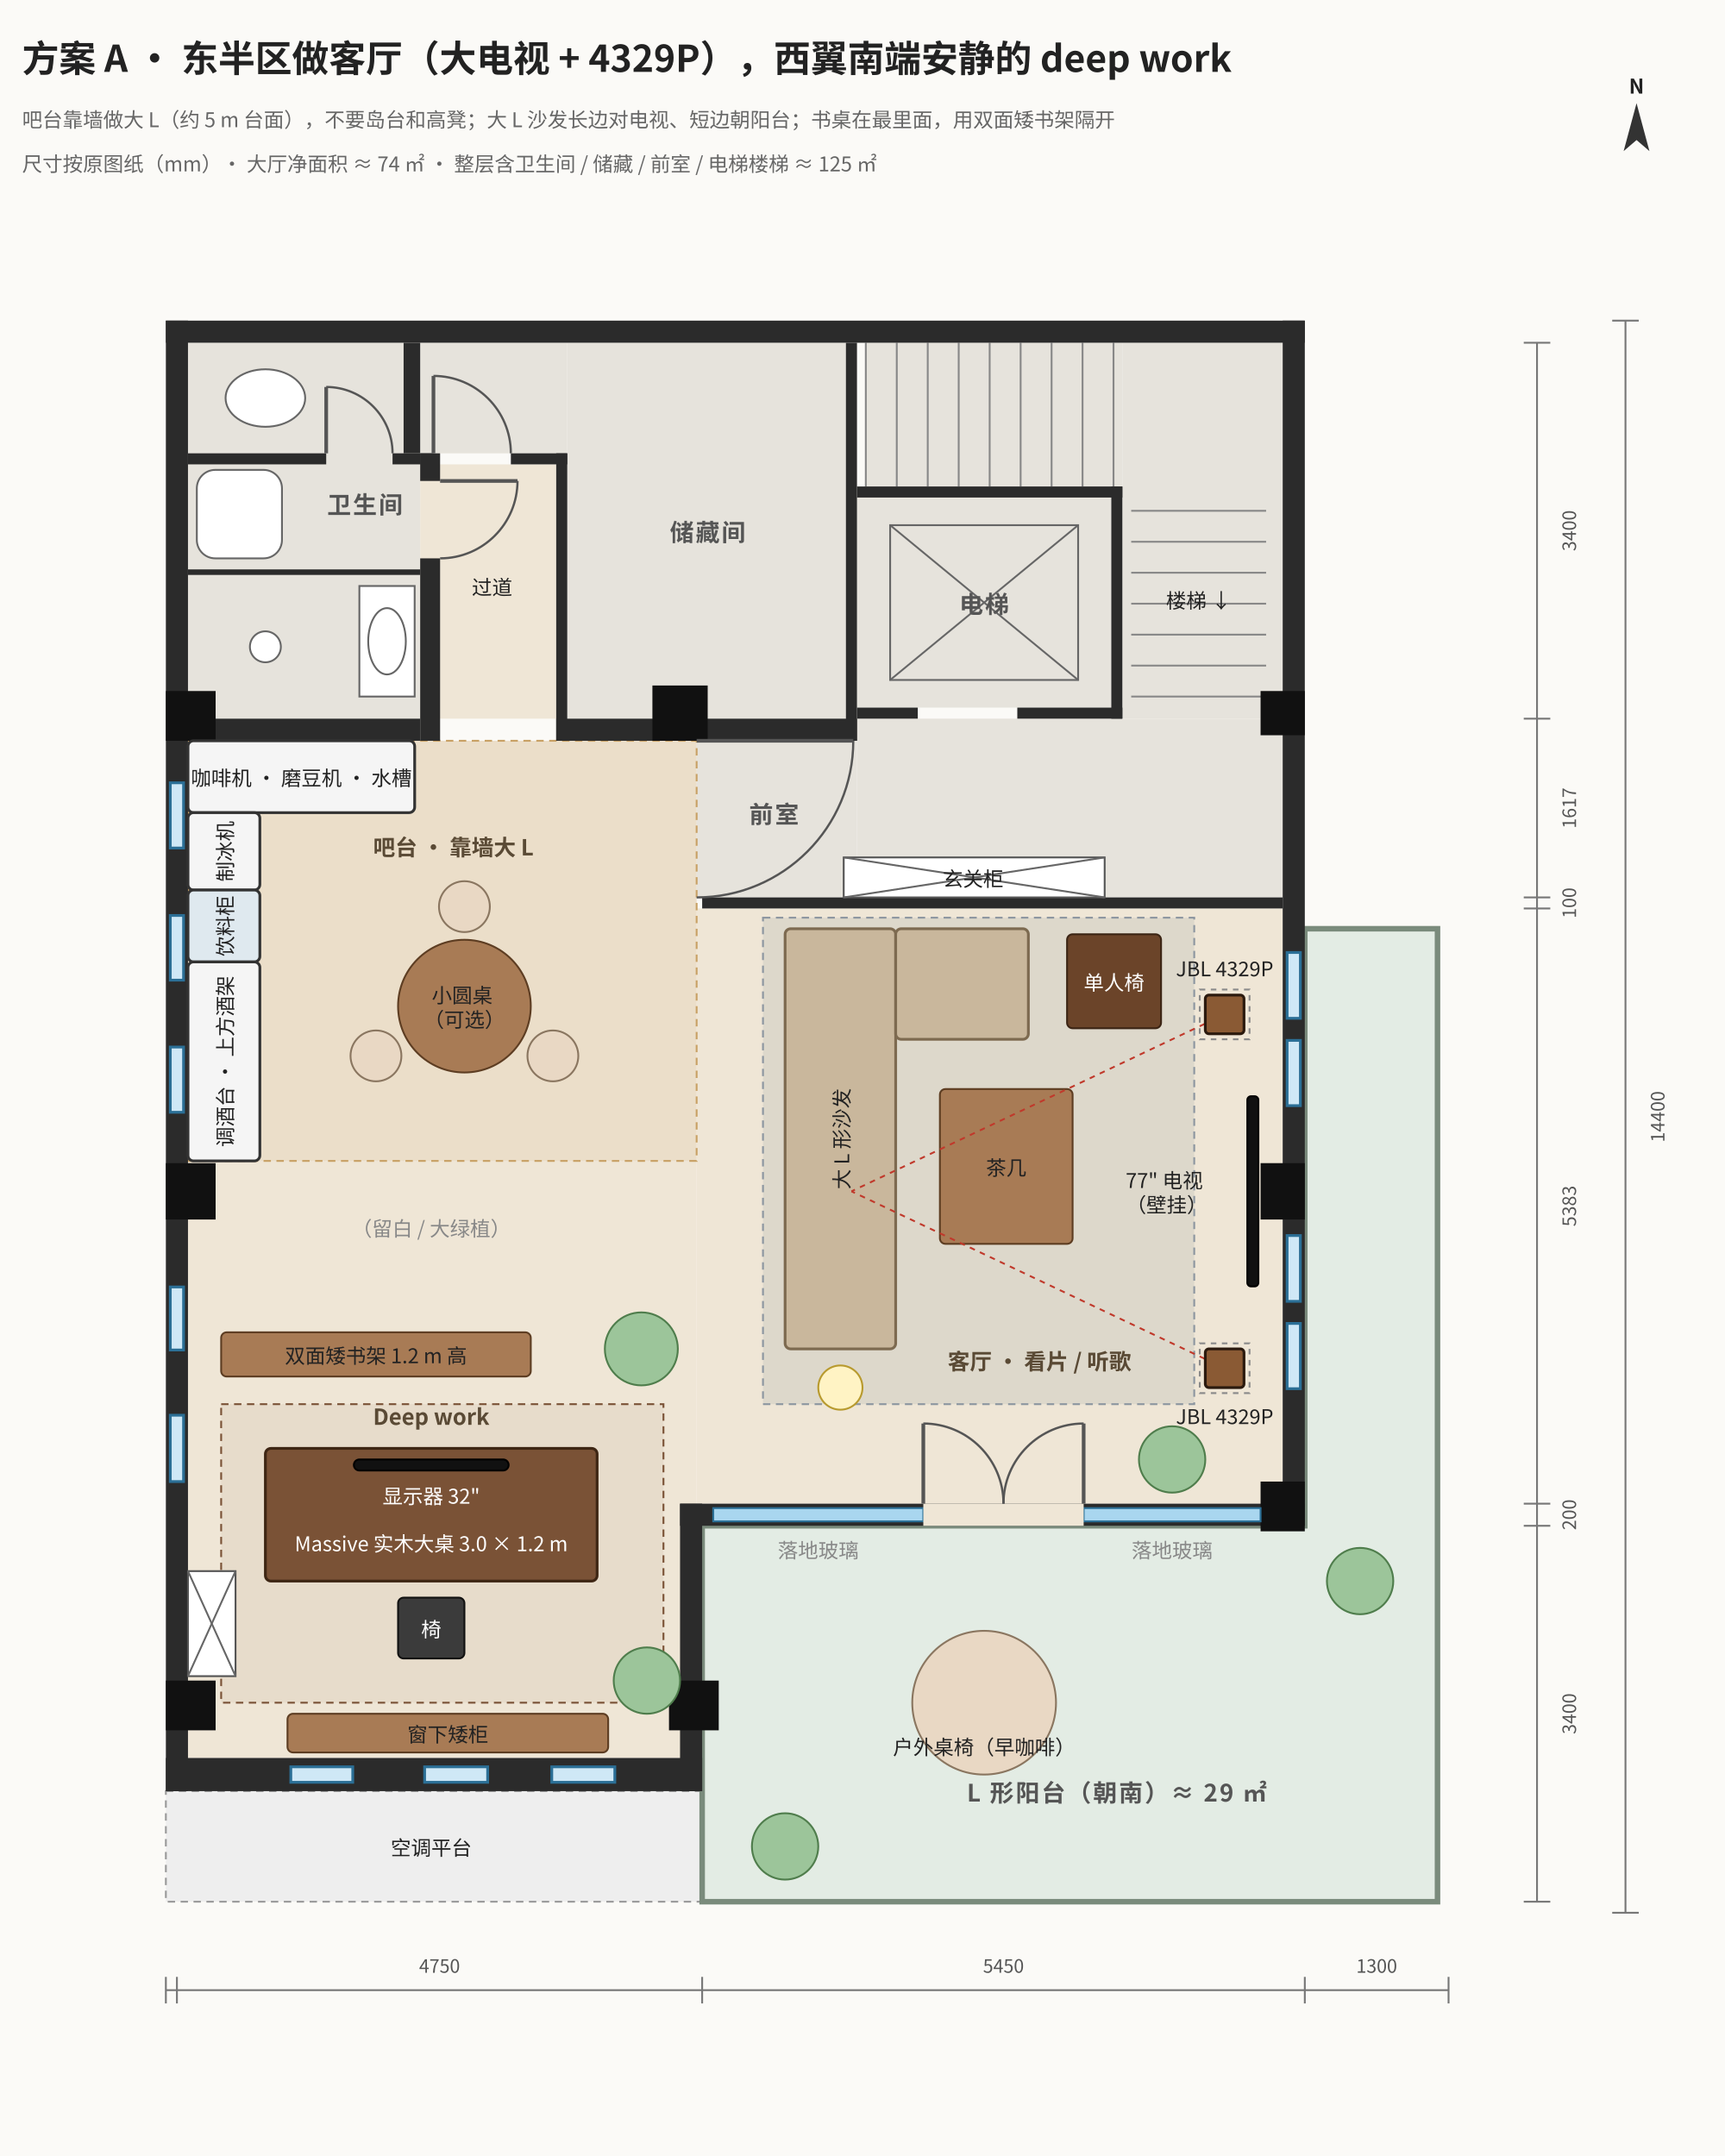
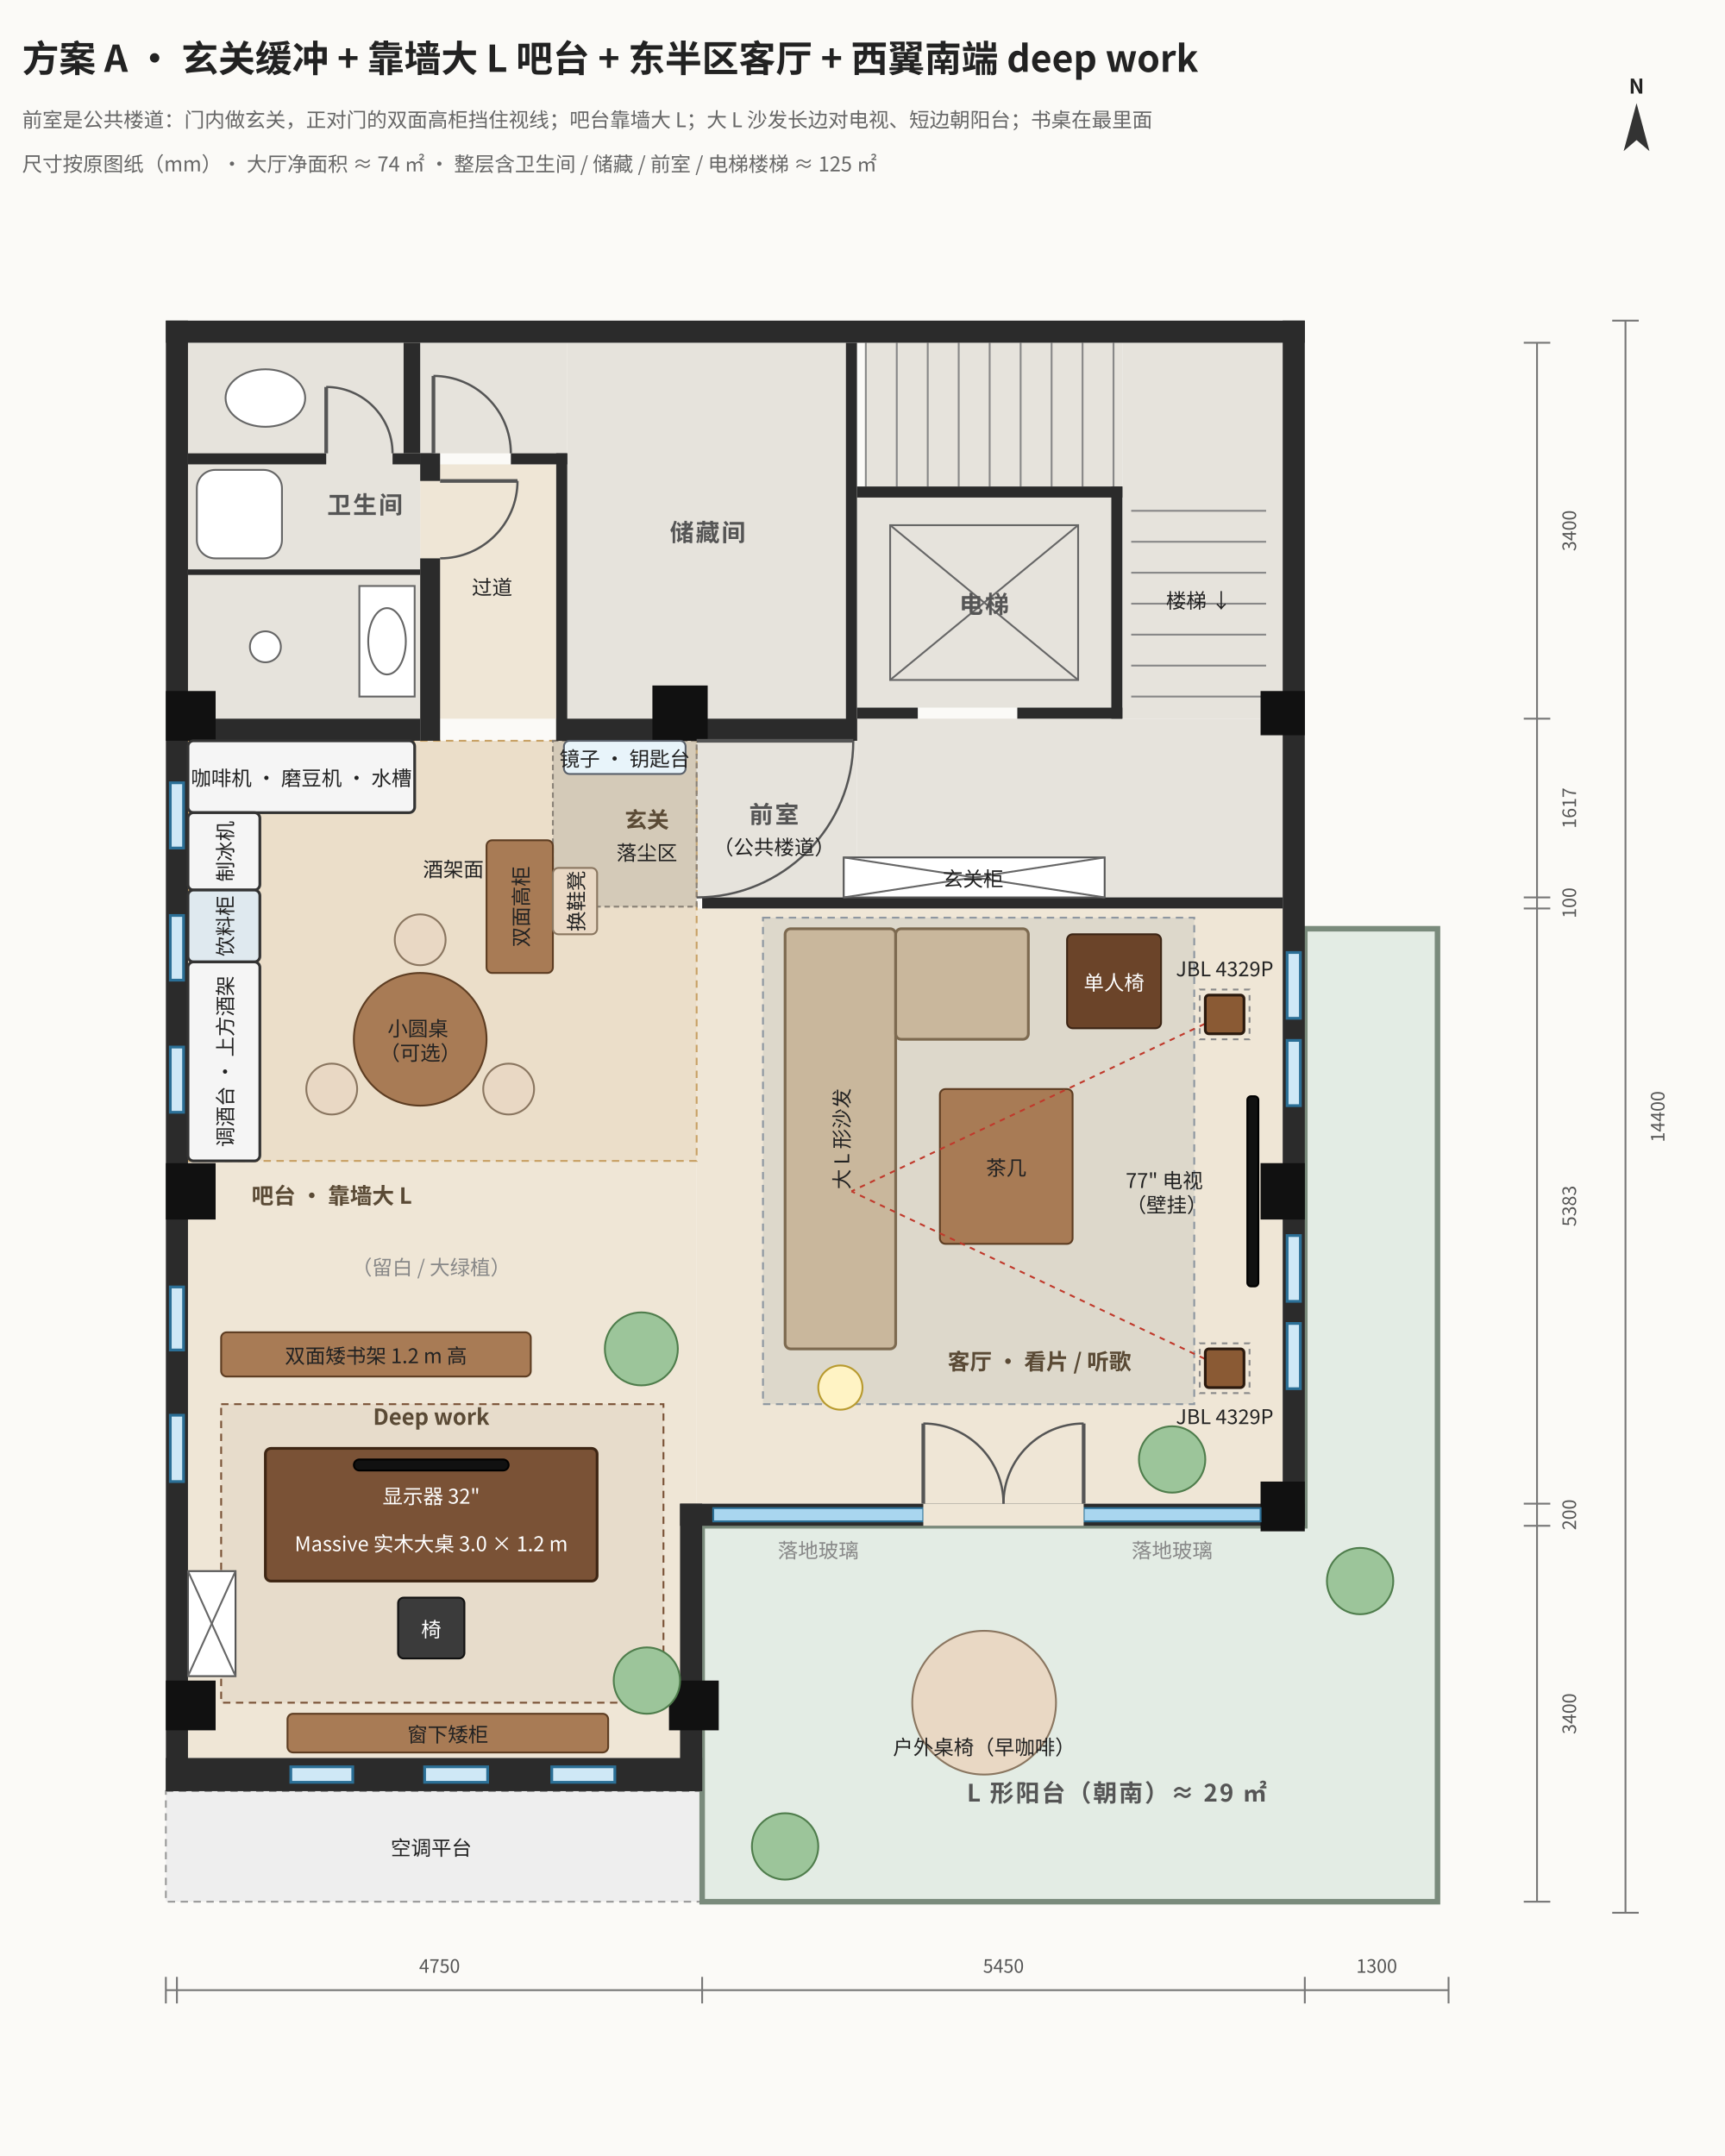
<svg xmlns="http://www.w3.org/2000/svg" viewBox="-90 -174 936 1170" width="936" height="1170">
  <style>
  .bg{fill:#fbfaf7}
  .floor{fill:#efe6d6}
  .annex{fill:#e6e3dc}
  .balcony{fill:#e3ece4;stroke:#7a8b7c;stroke-width:3}
  .platform{fill:#eeeeee;stroke:#9a9a9a;stroke-width:1;stroke-dasharray:4 3}
  .wall{fill:#2b2b2b}
  .column{fill:#111}
  .window{fill:#cfe8f6;stroke:#2b6f96;stroke-width:1.5}
  .glass{fill:#a9d6ef;stroke:#2b6f96;stroke-width:1}
  .door{fill:none;stroke:#555;stroke-width:1.2}
  .door-leaf{stroke:#555;stroke-width:2}
  .tread{stroke:#888;stroke-width:1}
  .lift{fill:none;stroke:#666;stroke-width:1}
  .fixture{fill:#fff;stroke:#666;stroke-width:1}
  .wood{fill:#a87b55;stroke:#5d3d22;stroke-width:1}
  .desk{fill:#7a5236;stroke:#3e2614;stroke-width:1.5}
  .soft{fill:#e9d8c4;stroke:#8a7660;stroke-width:1}
  .sofa{fill:#c9b79c;stroke:#7d6a50;stroke-width:1.5}
  .dark{fill:#3b3b3b;stroke:#111;stroke-width:1}
  .leather{fill:#6b4429;stroke:#3b2414;stroke-width:1}
  .box{fill:#eadcc3;stroke:#8a7660;stroke-width:1}
  .lamp{fill:#fff3c4;stroke:#b89a2e;stroke-width:1}
  .plant{fill:#9cc59a;stroke:#4f7d4c;stroke-width:1}
  .bar{fill:#f5f5f5;stroke:#333;stroke-width:1.5}
  .fridge{fill:#dfe9ef;stroke:#333;stroke-width:1.5}
  .counter{fill:#d9d4cc;stroke:#4a4540;stroke-width:2}
  .stool{fill:#3b3b3b;stroke:#111;stroke-width:1}
  .wall-new{fill:#4a4a4a;stroke:#222;stroke-width:1}
+   .z-foyer{fill:#b9b2a6;fill-opacity:.45;stroke:#8a8277;stroke-width:1;stroke-dasharray:3 2}
+   .sight{stroke:#c0392b;stroke-width:1.5;stroke-dasharray:5 4}
+   .mirror{fill:#e8f4fa;stroke:#59606a;stroke-width:1}
  .cabinet{fill:#fff;stroke:#555;stroke-width:1}
  .ghost{fill:none;stroke:#8a8a8a;stroke-width:1;stroke-dasharray:3 3}
  .speaker{fill:#8a5a34;stroke:#2b1a0e;stroke-width:1.5}
  .tv{fill:#111;stroke:#000}
  .z-bar{fill:#c8a165;fill-opacity:.12;stroke:#c8a165;stroke-width:1;stroke-dasharray:4 3}
  .z-rug{fill:#8d96a0;fill-opacity:.18;stroke:#8d96a0;stroke-width:1;stroke-dasharray:4 3}
  .z-work{fill:#7a5236;fill-opacity:.07;stroke:#7a5236;stroke-width:1;stroke-dasharray:4 3}
  .sound{fill:none;stroke:#c0392b;stroke-width:1;stroke-dasharray:3 3}
  .pencil-add{fill:#e67e22;stroke:#e67e22}
  .pencil-add-line{fill:none;stroke:#e67e22;stroke-width:2.5}
  .pencil-del{fill:none;stroke:#d62d20;stroke-width:2;stroke-dasharray:5 3}
  .pencil-x{stroke:#d62d20;stroke-width:2}
  text{font-family:"PingFang SC","Noto Sans CJK SC","WenQuanYi Zen Hei","Microsoft YaHei",sans-serif;fill:#222}
  .lbl{font-size:11px;text-anchor:middle;dominant-baseline:central}
  .lbl-inv{fill:#fff}
  .room{font-size:13px;font-weight:700;fill:#555;text-anchor:middle;dominant-baseline:central;letter-spacing:1px}
  .zone-lbl{font-size:12px;font-weight:600;text-anchor:middle;dominant-baseline:central;fill:#5a4a35}
  .pencil-lbl{font-size:11px;font-weight:600;fill:#c0392b;text-anchor:middle;dominant-baseline:central}
  .title{font-size:20px;font-weight:700}
  .panel-title{font-size:15px;font-weight:700}
  .note-c{font-size:11px;fill:#888;text-anchor:middle;dominant-baseline:central}
  .note{font-size:11px;fill:#666}
  .dim{stroke:#777;stroke-width:1;fill:none}
  .dim-txt{font-size:10px;fill:#555;text-anchor:middle;dominant-baseline:central}
</style>
  <rect class="bg" x="-90" y="-174" width="100%" height="100%" />
  <rect class="platform" x="0.0" y="798.0" width="291.0" height="60.0" rx="0" />
  <text class="lbl" x="144.0" y="828.0">空调平台</text>
  <polygon class="balcony" points="291.0,858.0 291.0,654.0 618.0,654.0 618.0,330.0 690.0,330.0 690.0,858.0" />
  <text class="room" x="516.0" y="798.0">L 形阳台（朝南）≈ 29 ㎡</text>
  <rect class="floor" x="12.0" y="228.0" width="276.0" height="552.0" rx="0" />
  <rect class="floor" x="288.0" y="319.0" width="318.0" height="323.0" rx="0" />
  <rect class="floor" x="138.0" y="78.0" width="73.8" height="138.0" rx="0" />
  <rect class="annex" x="12.0" y="12.0" width="126.0" height="204.0" rx="0" />
  <rect class="annex" x="217.8" y="12.0" width="151.2" height="204.0" rx="0" />
  <rect class="annex" x="138.0" y="12.0" width="79.8" height="60.0" rx="0" />
  <rect class="annex" x="288.0" y="228.0" width="87.0" height="85.0" rx="0" />
  <rect class="annex" x="375.0" y="216.0" width="231.0" height="97.0" rx="0" />
  <rect class="annex" x="519.0" y="12.0" width="87.0" height="204.0" rx="0" />
  <rect class="annex" x="379.8" y="12.0" width="139.2" height="78.0" rx="0" />
  <rect class="annex" x="375.0" y="96.0" width="138.0" height="114.0" rx="0" />
  <rect class="z-bar" x="12.0" y="228.0" width="276.0" height="228.0" rx="0" />
+   <rect class="z-foyer" x="210.0" y="228.0" width="78.0" height="90.0" rx="0" />
  <rect class="z-rug" x="324.0" y="324.0" width="234.0" height="264.0" rx="0" />
  <rect class="z-work" x="30.0" y="588.0" width="240.0" height="162.0" rx="0" />
  <line class="tread" x1="379.8" y1="90.0" x2="379.8" y2="12.0" />
  <line class="tread" x1="396.6" y1="90.0" x2="396.6" y2="12.0" />
  <line class="tread" x1="413.4" y1="90.0" x2="413.4" y2="12.0" />
  <line class="tread" x1="430.2" y1="90.0" x2="430.2" y2="12.0" />
  <line class="tread" x1="447.0" y1="90.0" x2="447.0" y2="12.0" />
  <line class="tread" x1="463.8" y1="90.0" x2="463.8" y2="12.0" />
  <line class="tread" x1="480.6" y1="90.0" x2="480.6" y2="12.0" />
  <line class="tread" x1="497.4" y1="90.0" x2="497.4" y2="12.0" />
  <line class="tread" x1="514.2" y1="90.0" x2="514.2" y2="12.0" />
  <line class="tread" x1="523.8" y1="204.0" x2="597.0" y2="204.0" />
  <line class="tread" x1="523.8" y1="187.2" x2="597.0" y2="187.2" />
  <line class="tread" x1="523.8" y1="170.4" x2="597.0" y2="170.4" />
  <line class="tread" x1="523.8" y1="153.6" x2="597.0" y2="153.6" />
  <line class="tread" x1="523.8" y1="136.8" x2="597.0" y2="136.8" />
  <line class="tread" x1="523.8" y1="120.0" x2="597.0" y2="120.0" />
  <line class="tread" x1="523.8" y1="103.2" x2="597.0" y2="103.2" />
  <text class="lbl" x="560.4" y="151.2">楼梯 ↓</text>
  <rect class="lift" x="393.0" y="111.0" width="102.0" height="84.0" rx="0" />
  <line class="lift" x1="393.0" y1="111.0" x2="495.0" y2="195.0" />
  <line class="lift" x1="393.0" y1="195.0" x2="495.0" y2="111.0" />
  <text class="room" x="444.0" y="153.0">电梯</text>
  <circle class="fixture" cx="54.0" cy="177.0" r="8.4" />
  <rect class="fixture" x="105.0" y="144.0" width="30.0" height="60.0" rx="0" />
  <ellipse class="fixture" cx="120.0" cy="174.0" rx="10.2" ry="18.0" />
  <rect class="fixture" x="16.8" y="81.0" width="46.2" height="48.0" rx="10" />
  <ellipse class="fixture" cx="54.0" cy="42.0" rx="21.6" ry="15.6" />
  <rect class="wall" x="0.0" y="0.0" width="12.0" height="798.0" rx="0" />
  <rect class="wall" x="0.0" y="780.0" width="291.0" height="18.0" rx="0" />
  <rect class="wall" x="279.0" y="642.0" width="12.0" height="156.0" rx="0" />
  <rect class="wall" x="279.0" y="642.0" width="339.0" height="12.0" rx="0" />
  <rect class="wall" x="606.0" y="0.0" width="12.0" height="654.0" rx="0" />
  <rect class="wall" x="0.0" y="0.0" width="618.0" height="12.0" rx="0" />
  <rect class="wall" x="12.0" y="216.0" width="126.0" height="12.0" rx="0" />
  <rect class="wall" x="138.0" y="129.0" width="10.8" height="99.0" rx="0" />
  <rect class="wall" x="138.0" y="72.0" width="10.8" height="15.0" rx="0" />
  <rect class="wall" x="129.0" y="12.0" width="9.0" height="60.0" rx="0" />
  <rect class="wall" x="12.0" y="135.0" width="126.0" height="3.0" rx="0" />
  <rect class="wall" x="12.0" y="72.0" width="75.0" height="6.0" rx="0" />
  <rect class="wall" x="123.0" y="72.0" width="15.0" height="6.0" rx="0" />
  <rect class="wall" x="138.0" y="72.0" width="7.2" height="6.0" rx="0" />
  <rect class="wall" x="187.2" y="72.0" width="30.6" height="6.0" rx="0" />
  <rect class="wall" x="211.8" y="72.0" width="6.0" height="156.0" rx="0" />
  <rect class="wall" x="211.8" y="216.0" width="163.2" height="12.0" rx="0" />
  <rect class="wall" x="369.0" y="12.0" width="6.0" height="216.0" rx="0" />
  <rect class="wall" x="375.0" y="210.0" width="33.0" height="6.0" rx="0" />
  <rect class="wall" x="462.0" y="210.0" width="57.0" height="6.0" rx="0" />
  <rect class="wall" x="513.0" y="90.0" width="6.0" height="126.0" rx="0" />
  <rect class="wall" x="375.0" y="90.0" width="144.0" height="6.0" rx="0" />
  <rect class="wall" x="291.0" y="313.0" width="315.0" height="6.0" rx="0" />
  <rect class="column" x="0.0" y="738.0" width="27.0" height="27.0" rx="0" />
  <rect class="column" x="0.0" y="457.2" width="27.0" height="30.6" rx="0" />
  <rect class="column" x="0.0" y="201.0" width="27.0" height="27.0" rx="0" />
  <rect class="column" x="273.0" y="738.0" width="27.0" height="27.0" rx="0" />
  <rect class="column" x="594.0" y="630.0" width="24.0" height="27.0" rx="0" />
  <rect class="column" x="594.0" y="457.2" width="24.0" height="30.6" rx="0" />
  <rect class="column" x="594.0" y="201.0" width="24.0" height="24.0" rx="0" />
  <rect class="column" x="264.0" y="198.0" width="30.0" height="30.0" rx="0" />
  <rect class="window" x="2.4" y="594.0" width="7.2" height="36.0" rx="0" />
  <rect class="window" x="2.4" y="524.4" width="7.2" height="34.2" rx="0" />
  <rect class="window" x="2.4" y="394.2" width="7.2" height="35.4" rx="0" />
  <rect class="window" x="2.4" y="322.8" width="7.2" height="35.1" rx="0" />
  <rect class="window" x="2.4" y="250.8" width="7.2" height="35.4" rx="0" />
  <rect class="window" x="67.8" y="784.8" width="33.6" height="8.4" rx="0" />
  <rect class="window" x="140.4" y="784.8" width="34.2" height="8.4" rx="0" />
  <rect class="window" x="209.4" y="784.8" width="34.2" height="8.4" rx="0" />
  <rect class="window" x="608.4" y="544.2" width="7.2" height="35.4" rx="0" />
  <rect class="window" x="608.4" y="496.5" width="7.2" height="35.7" rx="0" />
  <rect class="window" x="608.4" y="390.6" width="7.2" height="35.4" rx="0" />
  <rect class="window" x="608.4" y="342.9" width="7.2" height="35.7" rx="0" />
  <rect class="glass" x="297.0" y="644.4" width="114.0" height="7.2" rx="0" />
  <text class="note-c" x="354.0" y="666.6">落地玻璃</text>
  <rect class="glass" x="498.0" y="644.4" width="96.0" height="7.2" rx="0" />
  <text class="note-c" x="546.0" y="666.6">落地玻璃</text>
  <rect class="floor" x="411.0" y="642.0" width="87.0" height="12.0" rx="0" />
  <line class="door-leaf" x1="411.0" y1="642.0" x2="411.0" y2="598.5" />
  <path class="door" d="M 411.0 598.5 A 43.5 43.5 0 0 1 454.5 642.0" />
  <line class="door-leaf" x1="498.0" y1="642.0" x2="498.0" y2="598.5" />
  <path class="door" d="M 498.0 598.5 A 43.5 43.5 0 0 0 454.5 642.0" />
  <line class="door-leaf" x1="148.8" y1="87.0" x2="190.8" y2="87.0" />
  <path class="door" d="M 190.8 87.0 A 42.0 42.0 0 0 1 148.8 129.0" />
  <line class="door-leaf" x1="87.0" y1="72.0" x2="87.0" y2="36.0" />
  <path class="door" d="M 87.0 36.0 A 36.0 36.0 0 0 1 123.0 72.0" />
  <line class="door-leaf" x1="145.2" y1="72.0" x2="145.2" y2="30.0" />
  <path class="door" d="M 145.2 30.0 A 42.0 42.0 0 0 1 187.2 72.0" />
  <line class="door-leaf" x1="288.0" y1="228.0" x2="373.0" y2="228.0" />
  <path class="door" d="M 373.0 228.0 A 85.0 85.0 0 0 1 288.0 313.0" />
  <rect class="cabinet" x="367.8" y="291.3" width="141.6" height="21.7" rx="0" />
  <line class="lift" x1="367.8" y1="291.3" x2="509.4" y2="313.0" />
  <line class="lift" x1="367.8" y1="313.0" x2="509.4" y2="291.3" />
  <rect class="cabinet" x="12.0" y="678.6" width="25.8" height="57.0" rx="0" />
  <line class="lift" x1="12.0" y1="678.6" x2="37.8" y2="735.6" />
  <line class="lift" x1="12.0" y1="735.6" x2="37.8" y2="678.6" />
  <text class="room" x="108.0" y="99.0">卫生间</text>
  <text class="lbl" x="177.0" y="144.0">过道</text>
  <text class="room" x="294.0" y="114.0">储藏间</text>
  <text class="room" x="330.0" y="267.0">前室</text>
  <text class="lbl" x="438.0" y="302.2">玄关柜</text>
  <rect class="bar" x="12.0" y="228.0" width="123.0" height="39.0" rx="3" />
  <text class="lbl" x="73.5" y="247.5">咖啡机 · 磨豆机 · 水槽</text>
  <rect class="bar" x="12.0" y="267.0" width="39.0" height="42.0" rx="3" />
  <text class="lbl" x="31.5" y="288.0" transform="rotate(-90 31.5 288.0)">制冰机</text>
  <rect class="fridge" x="12.0" y="309.0" width="39.0" height="39.0" rx="3" />
  <text class="lbl" x="31.5" y="328.5" transform="rotate(-90 31.5 328.5)">饮料柜</text>
  <rect class="bar" x="12.0" y="348.0" width="39.0" height="108.0" rx="3" />
  <text class="lbl" x="31.5" y="402.0" transform="rotate(-90 31.5 402.0)">调酒台 · 上方酒架</text>
-   <circle class="wood" cx="162.0" cy="372.0" r="36.0" />
-   <circle class="soft" cx="162.0" cy="318.0" r="13.8" />
-   <circle class="soft" cx="114.0" cy="399.0" r="13.8" />
-   <circle class="soft" cx="210.0" cy="399.0" r="13.8" />
+   <circle class="wood" cx="138.0" cy="390.0" r="36.0" />
+   <circle class="soft" cx="138.0" cy="336.0" r="13.8" />
+   <circle class="soft" cx="90.0" cy="417.0" r="13.8" />
+   <circle class="soft" cx="186.0" cy="417.0" r="13.8" />
+   <rect class="mirror" x="216.0" y="228.0" width="66.0" height="18.0" rx="3" />
+   <text class="lbl" x="249.0" y="237.0">镜子 · 钥匙台</text>
+   <rect class="wood" x="174.0" y="282.0" width="36.0" height="72.0" rx="3" />
+   <text class="lbl" x="192.0" y="318.0" transform="rotate(-90 192.0 318.0)">双面高柜</text>
+   <rect class="soft" x="210.0" y="297.0" width="24.0" height="36.0" rx="3" />
+   <text class="lbl" x="222.0" y="315.0" transform="rotate(-90 222.0 315.0)">换鞋凳</text>
  <rect class="sofa" x="336.0" y="330.0" width="60.0" height="228.0" rx="3" />
  <text class="lbl" x="366.0" y="444.0" transform="rotate(-90 366.0 444.0)">大 L 形沙发</text>
  <rect class="sofa" x="396.0" y="330.0" width="72.0" height="60.0" rx="3" />
  <rect class="wood" x="420.0" y="417.0" width="72.0" height="84.0" rx="3" />
  <text class="lbl" x="456.0" y="459.0">茶几</text>
  <rect class="leather" x="489.0" y="333.0" width="51.0" height="51.0" rx="3" />
  <text class="lbl lbl-inv" x="514.5" y="358.5">单人椅</text>
  <circle class="lamp" cx="366.0" cy="579.0" r="12.0" />
  <circle class="plant" cx="546.0" cy="618.0" r="18.0" />
  <rect class="wood" x="30.0" y="549.0" width="168.0" height="24.0" rx="3" />
  <text class="lbl" x="114.0" y="561.0">双面矮书架 1.2 m 高</text>
  <rect class="desk" x="54.0" y="612.0" width="180.0" height="72.0" rx="3" />
  <rect class="tv" x="102.0" y="618.0" width="84.0" height="6.0" rx="3" />
  <rect class="dark" x="126.0" y="693.0" width="36.0" height="33.0" rx="3" />
  <text class="lbl lbl-inv" x="144.0" y="709.5">椅</text>
  <rect class="wood" x="66.0" y="756.0" width="174.0" height="21.0" rx="3" />
  <text class="lbl" x="153.0" y="766.5">窗下矮柜</text>
  <circle class="plant" cx="261.0" cy="738.0" r="18.0" />
  <circle class="plant" cx="258.0" cy="558.0" r="19.8" />
  <circle class="soft" cx="444.0" cy="750.0" r="39.0" />
  <text class="lbl" x="444.0" y="773.4">户外桌椅（早咖啡）</text>
  <circle class="plant" cx="648.0" cy="684.0" r="18.0" />
  <circle class="plant" cx="336.0" cy="828.0" r="18.0" />
  <line class="sound" x1="574.5" y1="376.5" x2="372.0" y2="472.5" />
  <line class="sound" x1="574.5" y1="568.5" x2="372.0" y2="472.5" />
  <rect class="speaker" x="564.0" y="366.0" width="21.0" height="21.0" rx="2" />
  <rect class="ghost" x="561.0" y="363.0" width="27.0" height="27.0" rx="0" />
  <text class="lbl" x="574.5" y="351.0">JBL 4329P</text>
  <rect class="speaker" x="564.0" y="558.0" width="21.0" height="21.0" rx="2" />
  <rect class="ghost" x="561.0" y="555.0" width="27.0" height="27.0" rx="0" />
  <text class="lbl" x="574.5" y="594.0">JBL 4329P</text>
  <rect class="tv" x="586.8" y="420.9" width="6.0" height="103.2" rx="2" />
  <text class="lbl" x="543.0" y="472.5">
    <tspan x="543.0" dy="-0.6em">77" 电视</tspan>
    <tspan x="543.0" dy="1.2em">（壁挂）</tspan>
  </text>
-   <text class="zone-lbl" x="156.0" y="285.0">吧台 · 靠墙大 L</text>
-   <text class="lbl" x="162.0" y="372.0">
-     <tspan x="162.0" dy="-0.6em">小圆桌</tspan>
-     <tspan x="162.0" dy="1.2em">（可选）</tspan>
+   <text class="zone-lbl" x="261.0" y="270.0">玄关</text>
+   <text class="lbl" x="261.0" y="288.0">落尘区</text>
+   <text class="lbl" x="156.0" y="297.0">酒架面</text>
+   <text class="lbl" x="330.0" y="285.0">（公共楼道）</text>
+   <text class="zone-lbl" x="90.0" y="474.0">吧台 · 靠墙大 L</text>
+   <text class="lbl" x="138.0" y="390.0">
+     <tspan x="138.0" dy="-0.6em">小圆桌</tspan>
+     <tspan x="138.0" dy="1.2em">（可选）</tspan>
  </text>
  <text class="zone-lbl" x="474.0" y="564.0">客厅 · 看片 / 听歌</text>
  <text class="zone-lbl" x="144.0" y="594.0">Deep work</text>
  <text class="lbl lbl-inv" x="144.0" y="637.2">显示器 32"</text>
  <text class="lbl lbl-inv" x="144.0" y="663.0">Massive 实木大桌 3.0 × 1.2 m</text>
-   <text class="note-c" x="144.0" y="492.0">（留白 / 大绿植）</text>
+   <text class="note-c" x="144.0" y="513.0">（留白 / 大绿植）</text>
  <line class="dim" x1="0.0" y1="906.0" x2="696.0" y2="906.0" />
  <line class="dim" x1="0.0" y1="898.8" x2="0.0" y2="913.2" />
  <line class="dim" x1="6.0" y1="898.8" x2="6.0" y2="913.2" />
  <line class="dim" x1="291.0" y1="898.8" x2="291.0" y2="913.2" />
  <line class="dim" x1="618.0" y1="898.8" x2="618.0" y2="913.2" />
  <line class="dim" x1="696.0" y1="898.8" x2="696.0" y2="913.2" />
  <text class="dim-txt" x="148.5" y="892.2">4750</text>
  <text class="dim-txt" x="454.5" y="892.2">5450</text>
  <text class="dim-txt" x="657.0" y="892.2">1300</text>
  <line class="dim" x1="744.0" y1="12.0" x2="744.0" y2="858.0" />
  <line class="dim" x1="736.8" y1="858.0" x2="751.2" y2="858.0" />
  <line class="dim" x1="736.8" y1="654.0" x2="751.2" y2="654.0" />
  <line class="dim" x1="736.8" y1="642.0" x2="751.2" y2="642.0" />
  <line class="dim" x1="736.8" y1="319.0" x2="751.2" y2="319.0" />
  <line class="dim" x1="736.8" y1="313.0" x2="751.2" y2="313.0" />
  <line class="dim" x1="736.8" y1="216.0" x2="751.2" y2="216.0" />
  <line class="dim" x1="736.8" y1="12.0" x2="751.2" y2="12.0" />
  <text class="dim-txt" x="760.8" y="756.0" transform="rotate(-90 760.8 756.0)">3400</text>
  <text class="dim-txt" x="760.8" y="648.0" transform="rotate(-90 760.8 648.0)">200</text>
  <text class="dim-txt" x="760.8" y="480.5" transform="rotate(-90 760.8 480.5)">5383</text>
  <text class="dim-txt" x="760.8" y="316.0" transform="rotate(-90 760.8 316.0)">100</text>
  <text class="dim-txt" x="760.8" y="264.5" transform="rotate(-90 760.8 264.5)">1617</text>
  <text class="dim-txt" x="760.8" y="114.0" transform="rotate(-90 760.8 114.0)">3400</text>
  <line class="dim" x1="792.0" y1="0.0" x2="792.0" y2="864.0" />
  <line class="dim" x1="784.8" y1="0.0" x2="799.2" y2="0.0" />
  <line class="dim" x1="784.8" y1="864.0" x2="799.2" y2="864.0" />
  <text class="dim-txt" x="808.8" y="432.0" transform="rotate(-90 808.8 432.0)">14400</text>
-   <text class="title" x="-78.0" y="-135.0">方案 A · 东半区做客厅（大电视 + 4329P），西翼南端安静的 deep work</text>
-   <text class="note" x="-78.0" y="-105.0">吧台靠墙做大 L（约 5 m 台面），不要岛台和高凳；大 L 沙发长边对电视、短边朝阳台；书桌在最里面，用双面矮书架隔开</text>
+   <text class="title" x="-78.0" y="-135.0">方案 A · 玄关缓冲 + 靠墙大 L 吧台 + 东半区客厅 + 西翼南端 deep work</text>
+   <text class="note" x="-78.0" y="-105.0">前室是公共楼道：门内做玄关，正对门的双面高柜挡住视线；吧台靠墙大 L；大 L 沙发长边对电视、短边朝阳台；书桌在最里面</text>
  <text class="note" x="-78.0" y="-81.0">尺寸按原图纸（mm）· 大厅净面积 ≈ 74 ㎡ · 整层含卫生间 / 储藏 / 前室 / 电梯楼梯 ≈ 125 ㎡</text>
  <g transform="translate(798.0,-102.0)">
    <path d="M0,-16 L7,10 L0,4 L-7,10 Z" fill="#333" />
    <text class="lbl" x="0" y="-26" style="font-weight:700">N</text>
  </g>
</svg>
